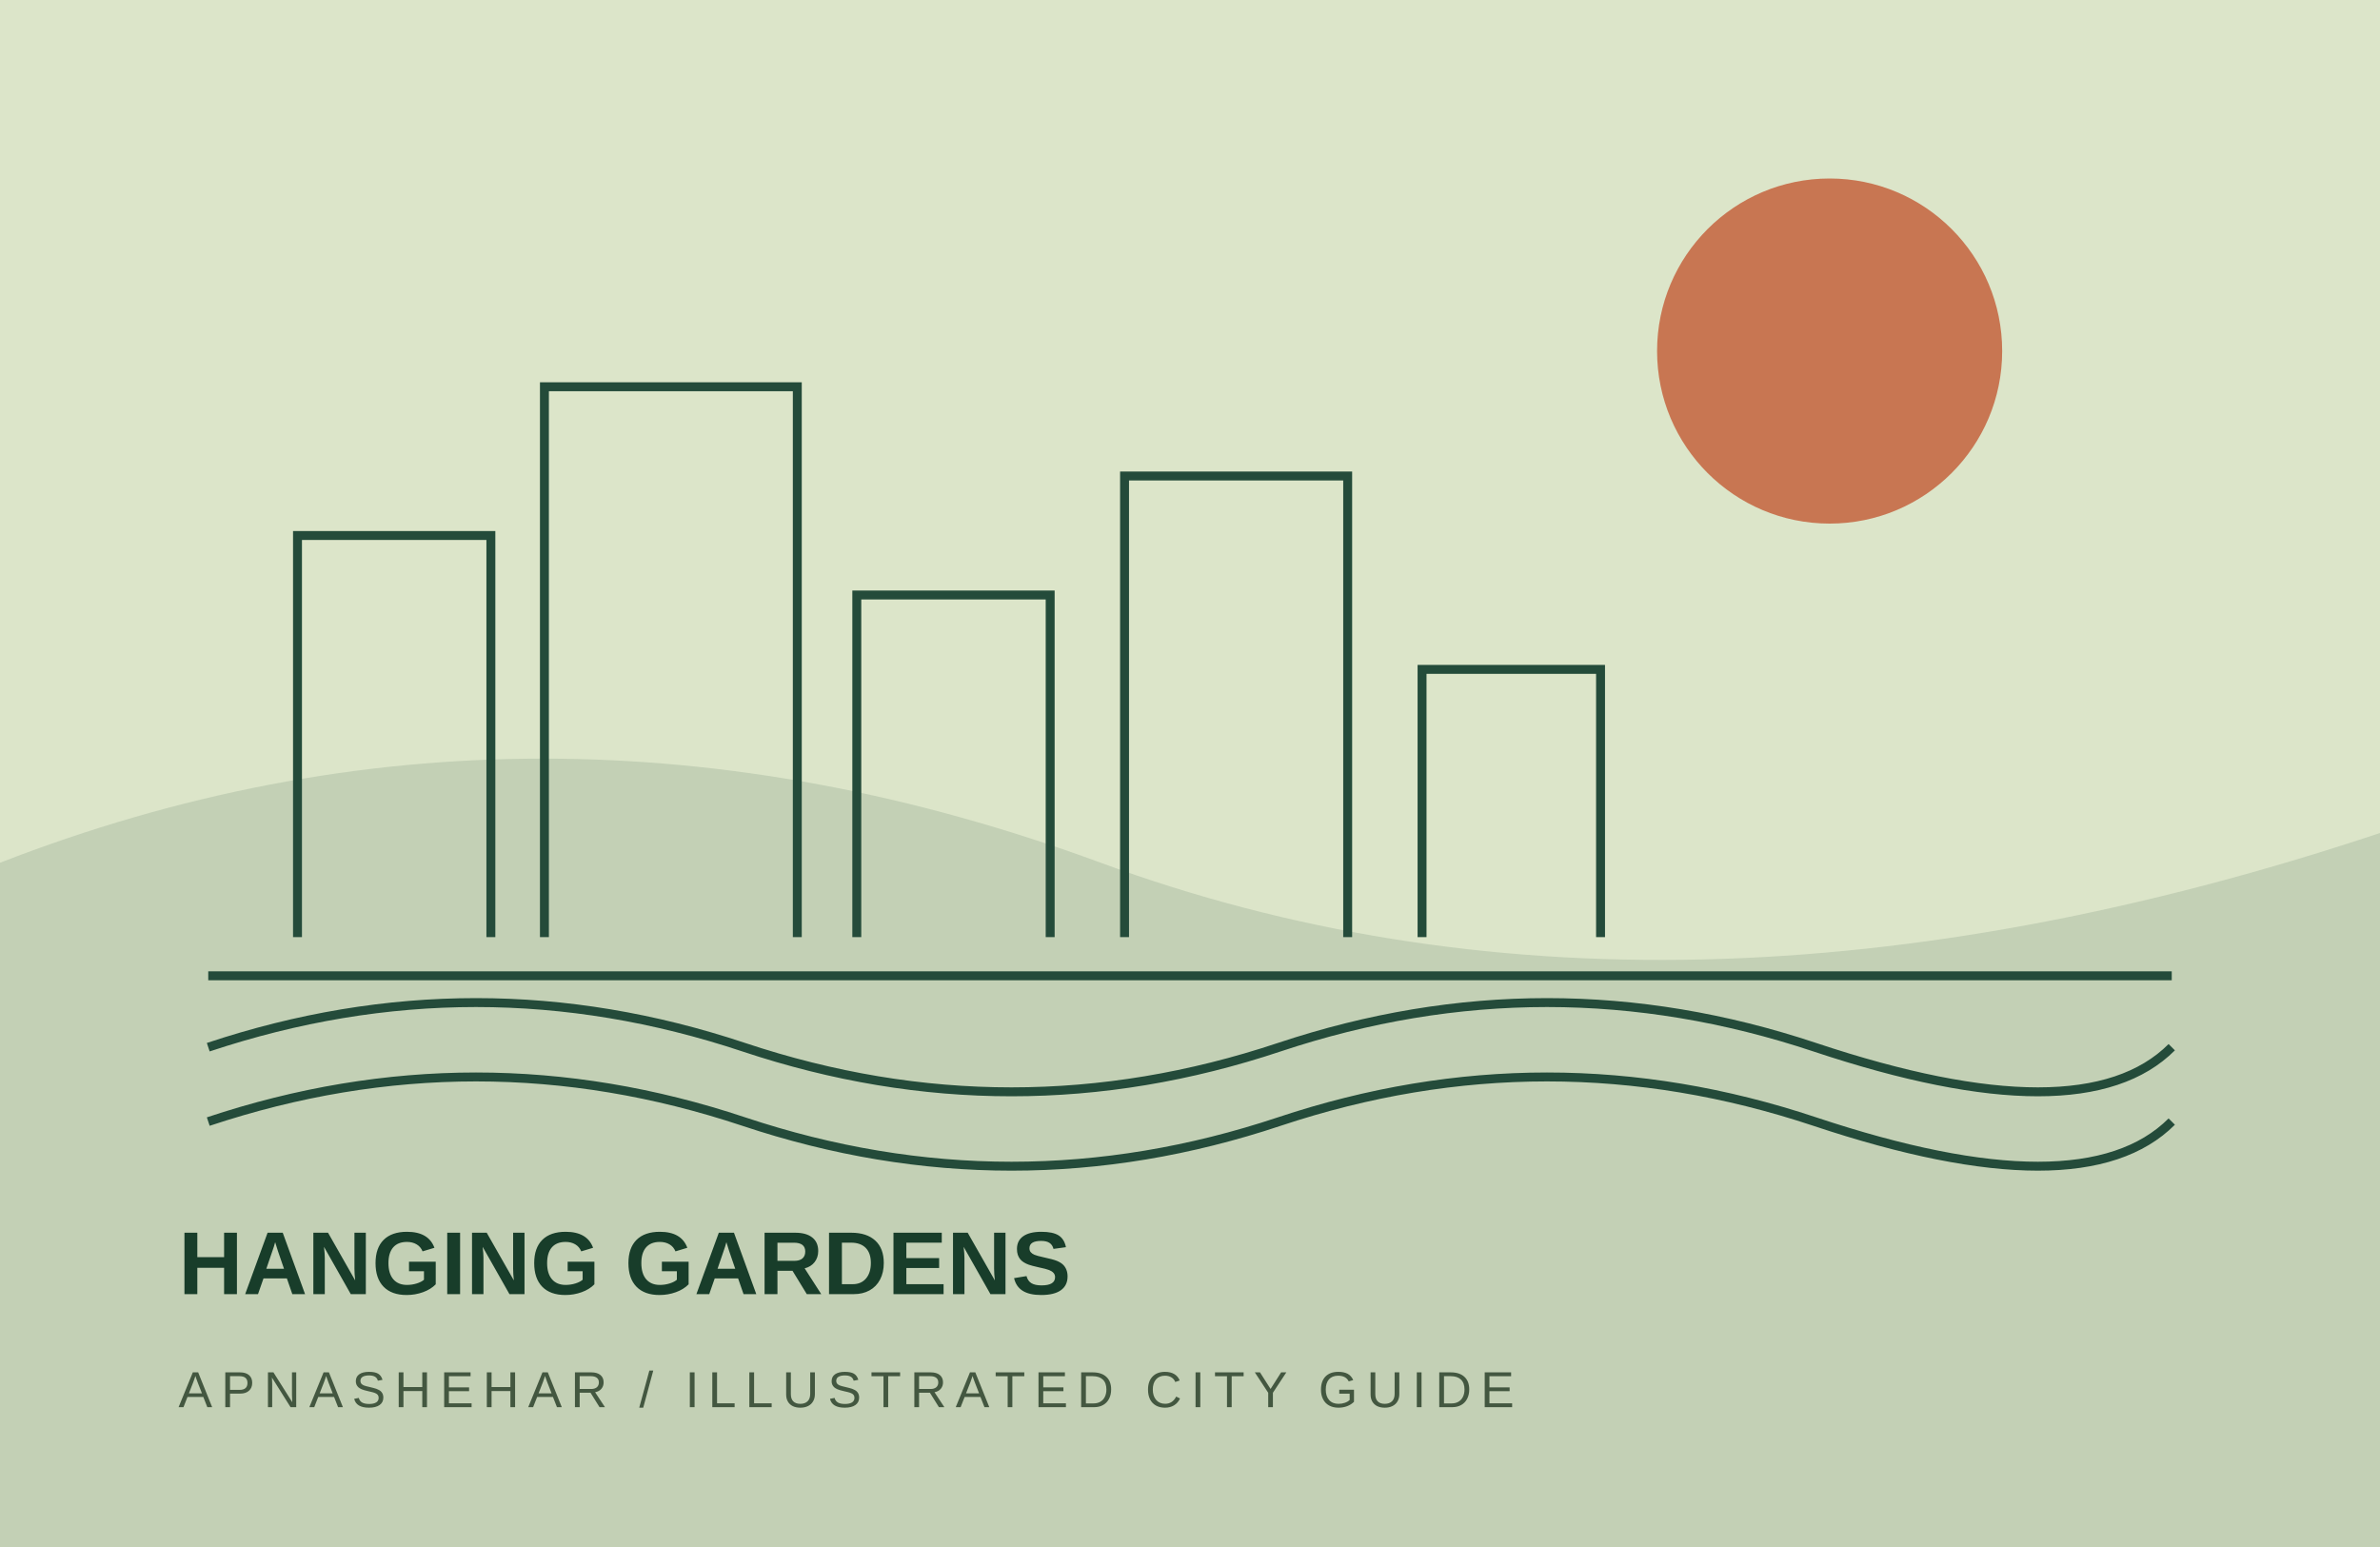
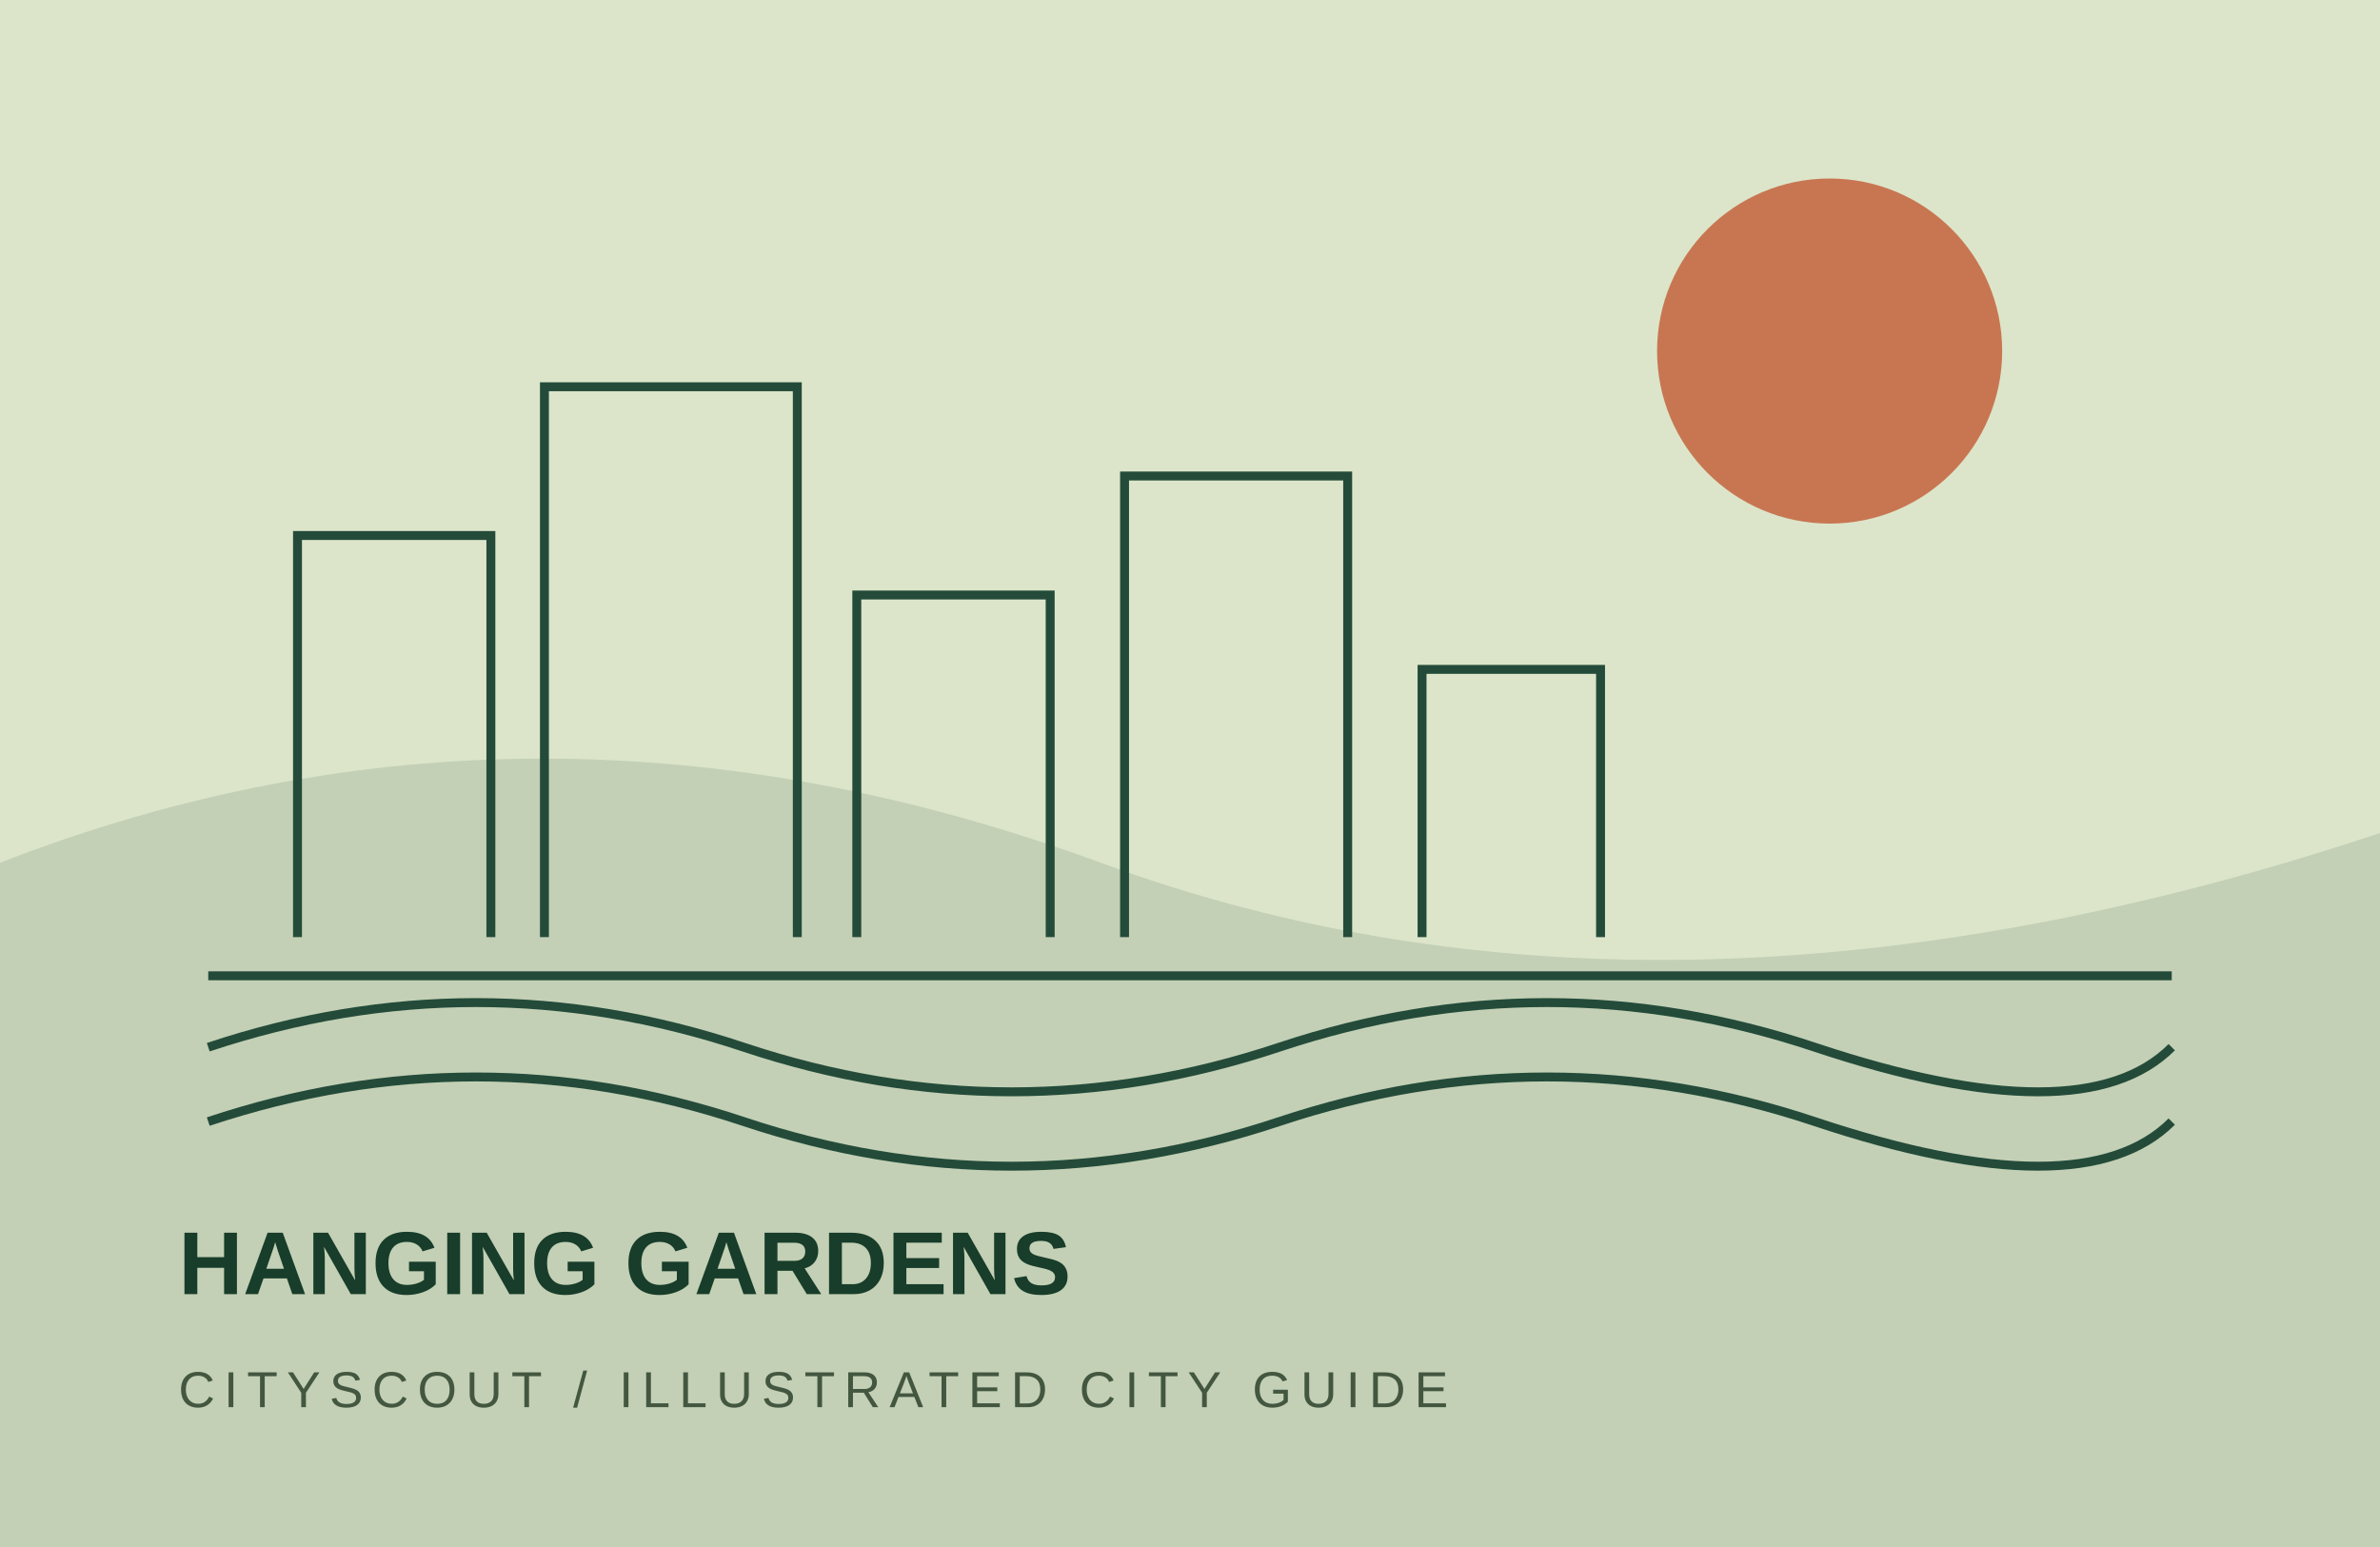
<svg xmlns="http://www.w3.org/2000/svg" width="800" height="520" viewBox="0 0 800 520">
  <rect width="800" height="520" fill="#dce5c9" />
  <circle cx="615" cy="118" r="58" fill="#c35a35" opacity=".8" />
  <path d="M0 290 Q180 220 370 290 T800 280V520H0Z" fill="#244b3a" opacity=".14" />
  <g fill="none" stroke="#244b3a" stroke-width="3">
    <path d="M100 315V180h65v135m18 0V130h85v185m20 0V200h65v115m25 0V160h75v155m25 0V225h60v90M70 328h660" />
    <path d="M70 352q90-30 180 0t180 0t180 0t120 0M70 377q90-30 180 0t180 0t180 0t120 0" />
  </g>
  <text x="60" y="435" font-family="Arial,sans-serif" font-size="30" font-weight="700" fill="#183d2a">HANGING GARDENS</text>
-   <text x="60" y="473" font-family="Arial,sans-serif" font-size="17" letter-spacing="3" fill="#435740">APNASHEHAR / ILLUSTRATED CITY GUIDE</text>
+   <text x="60" y="473" font-family="Arial,sans-serif" font-size="17" letter-spacing="3" fill="#435740">CITYSCOUT / ILLUSTRATED CITY GUIDE</text>
</svg>
